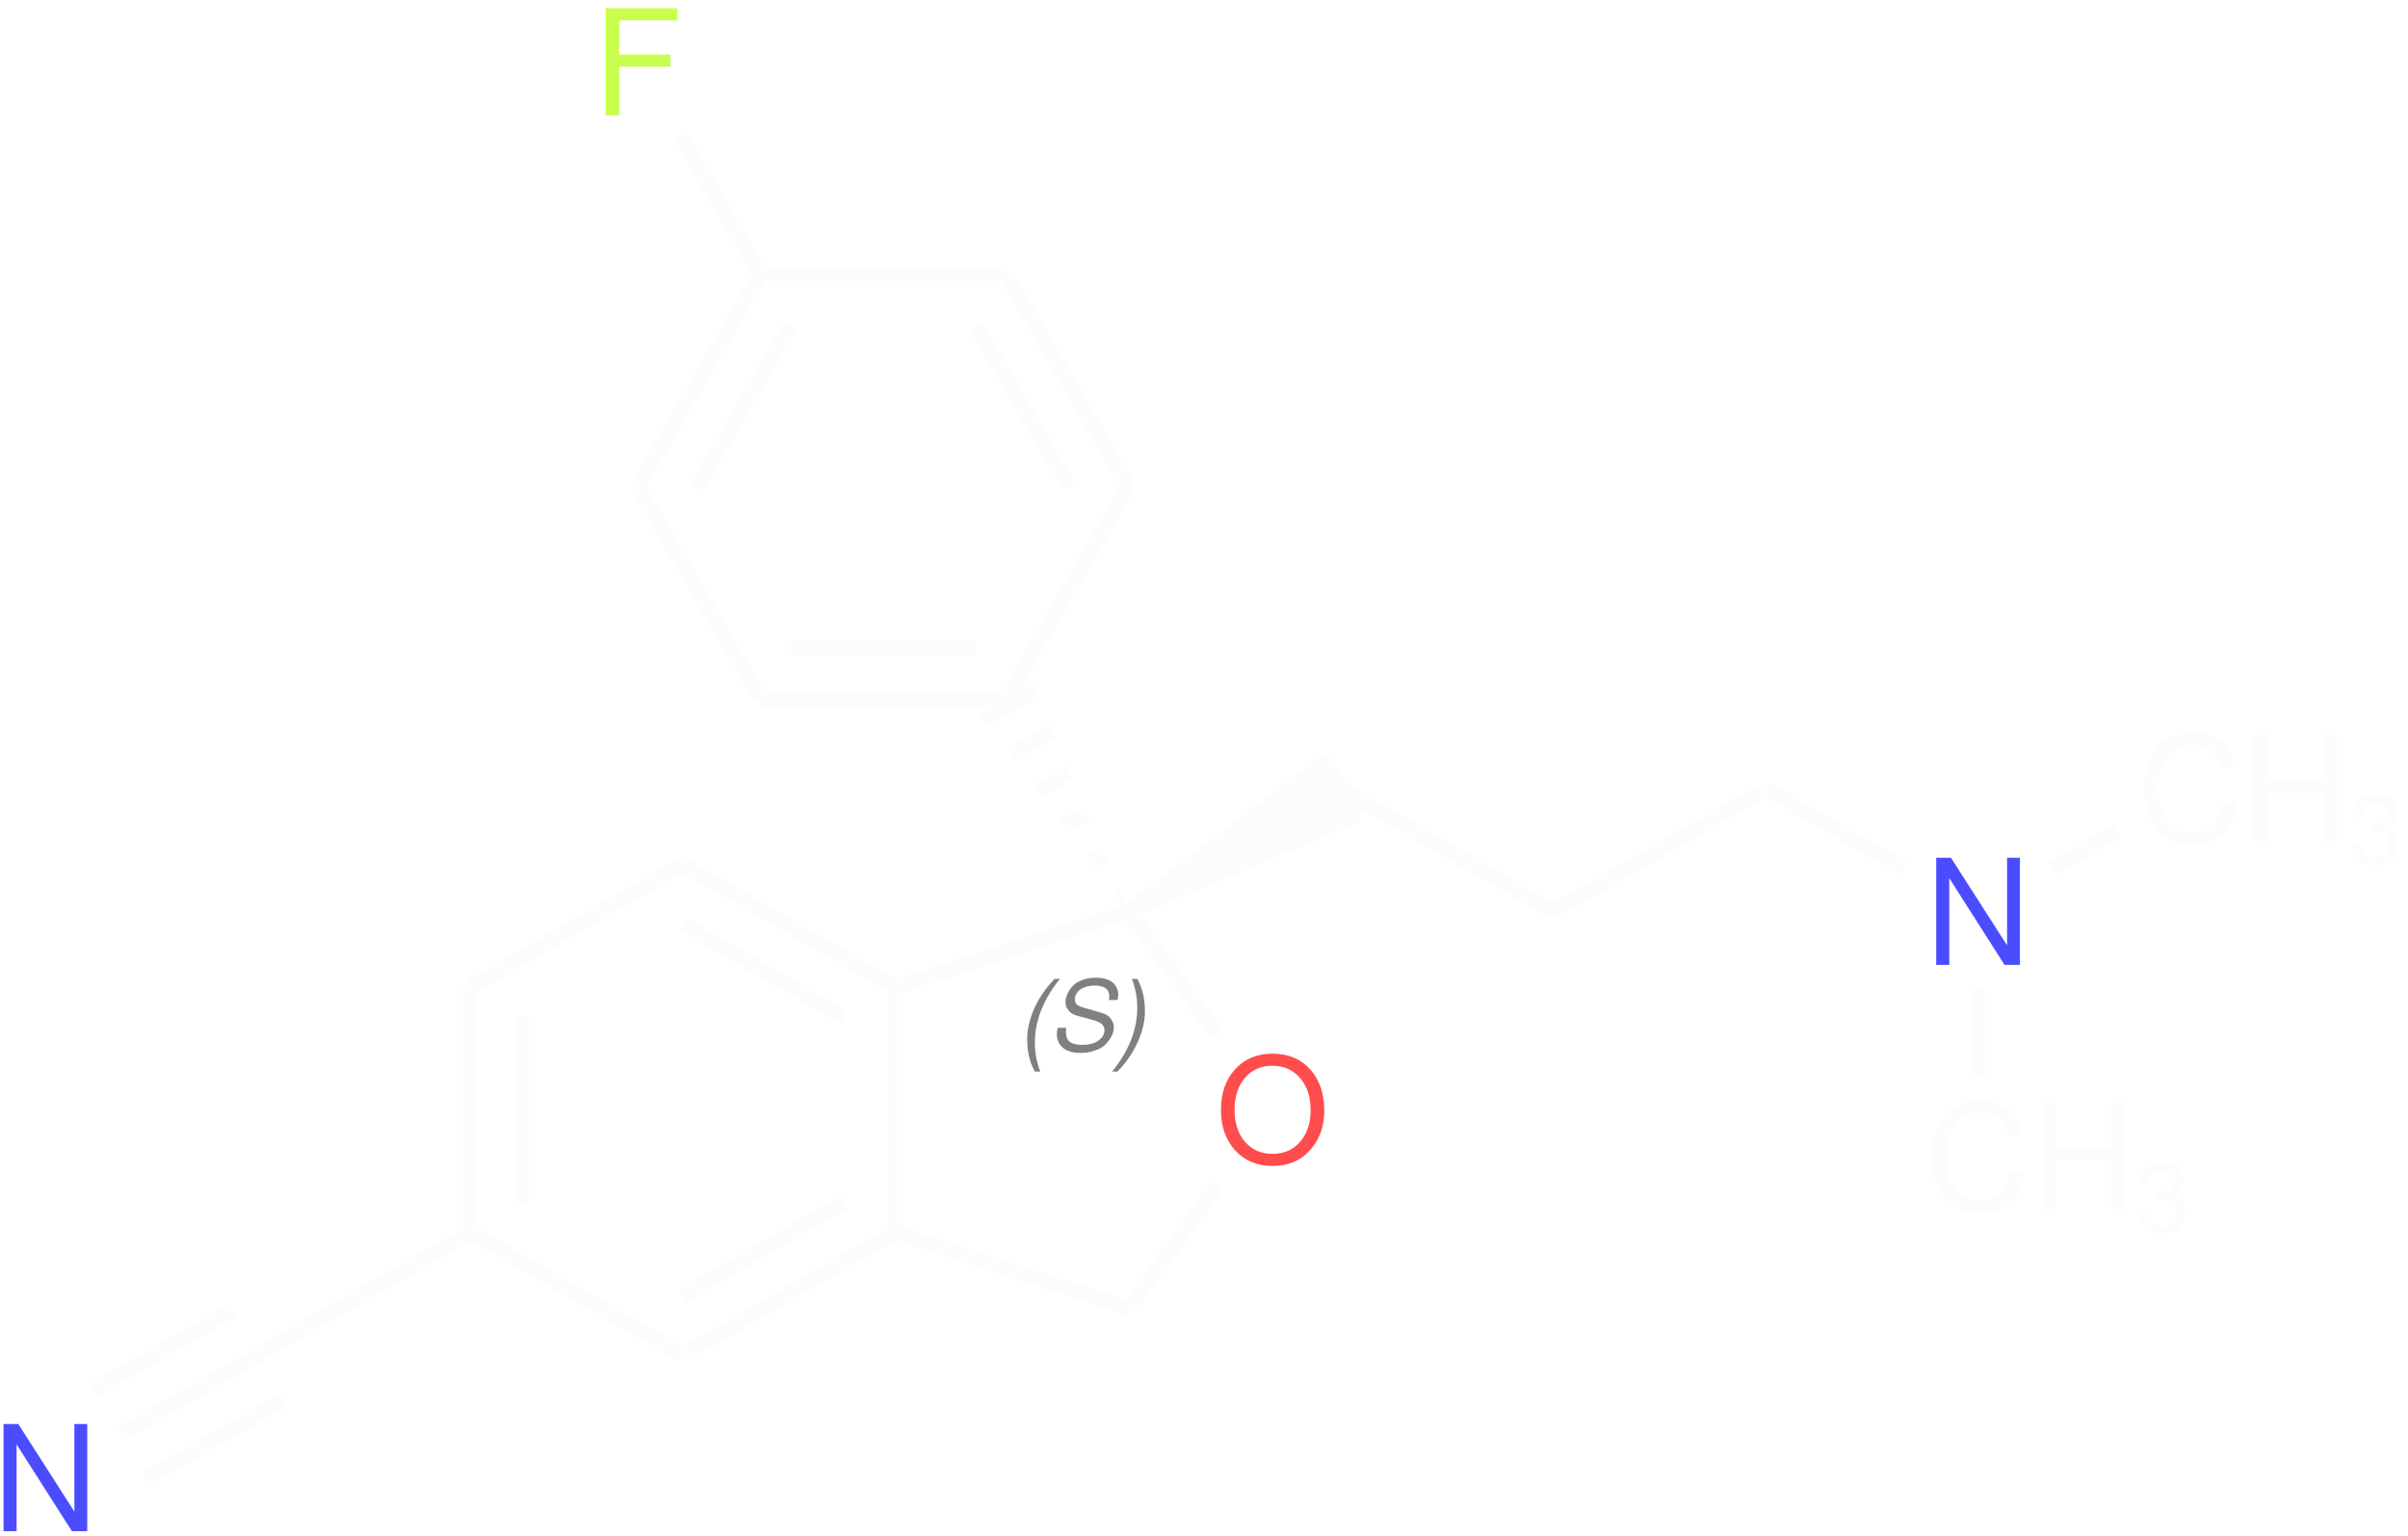
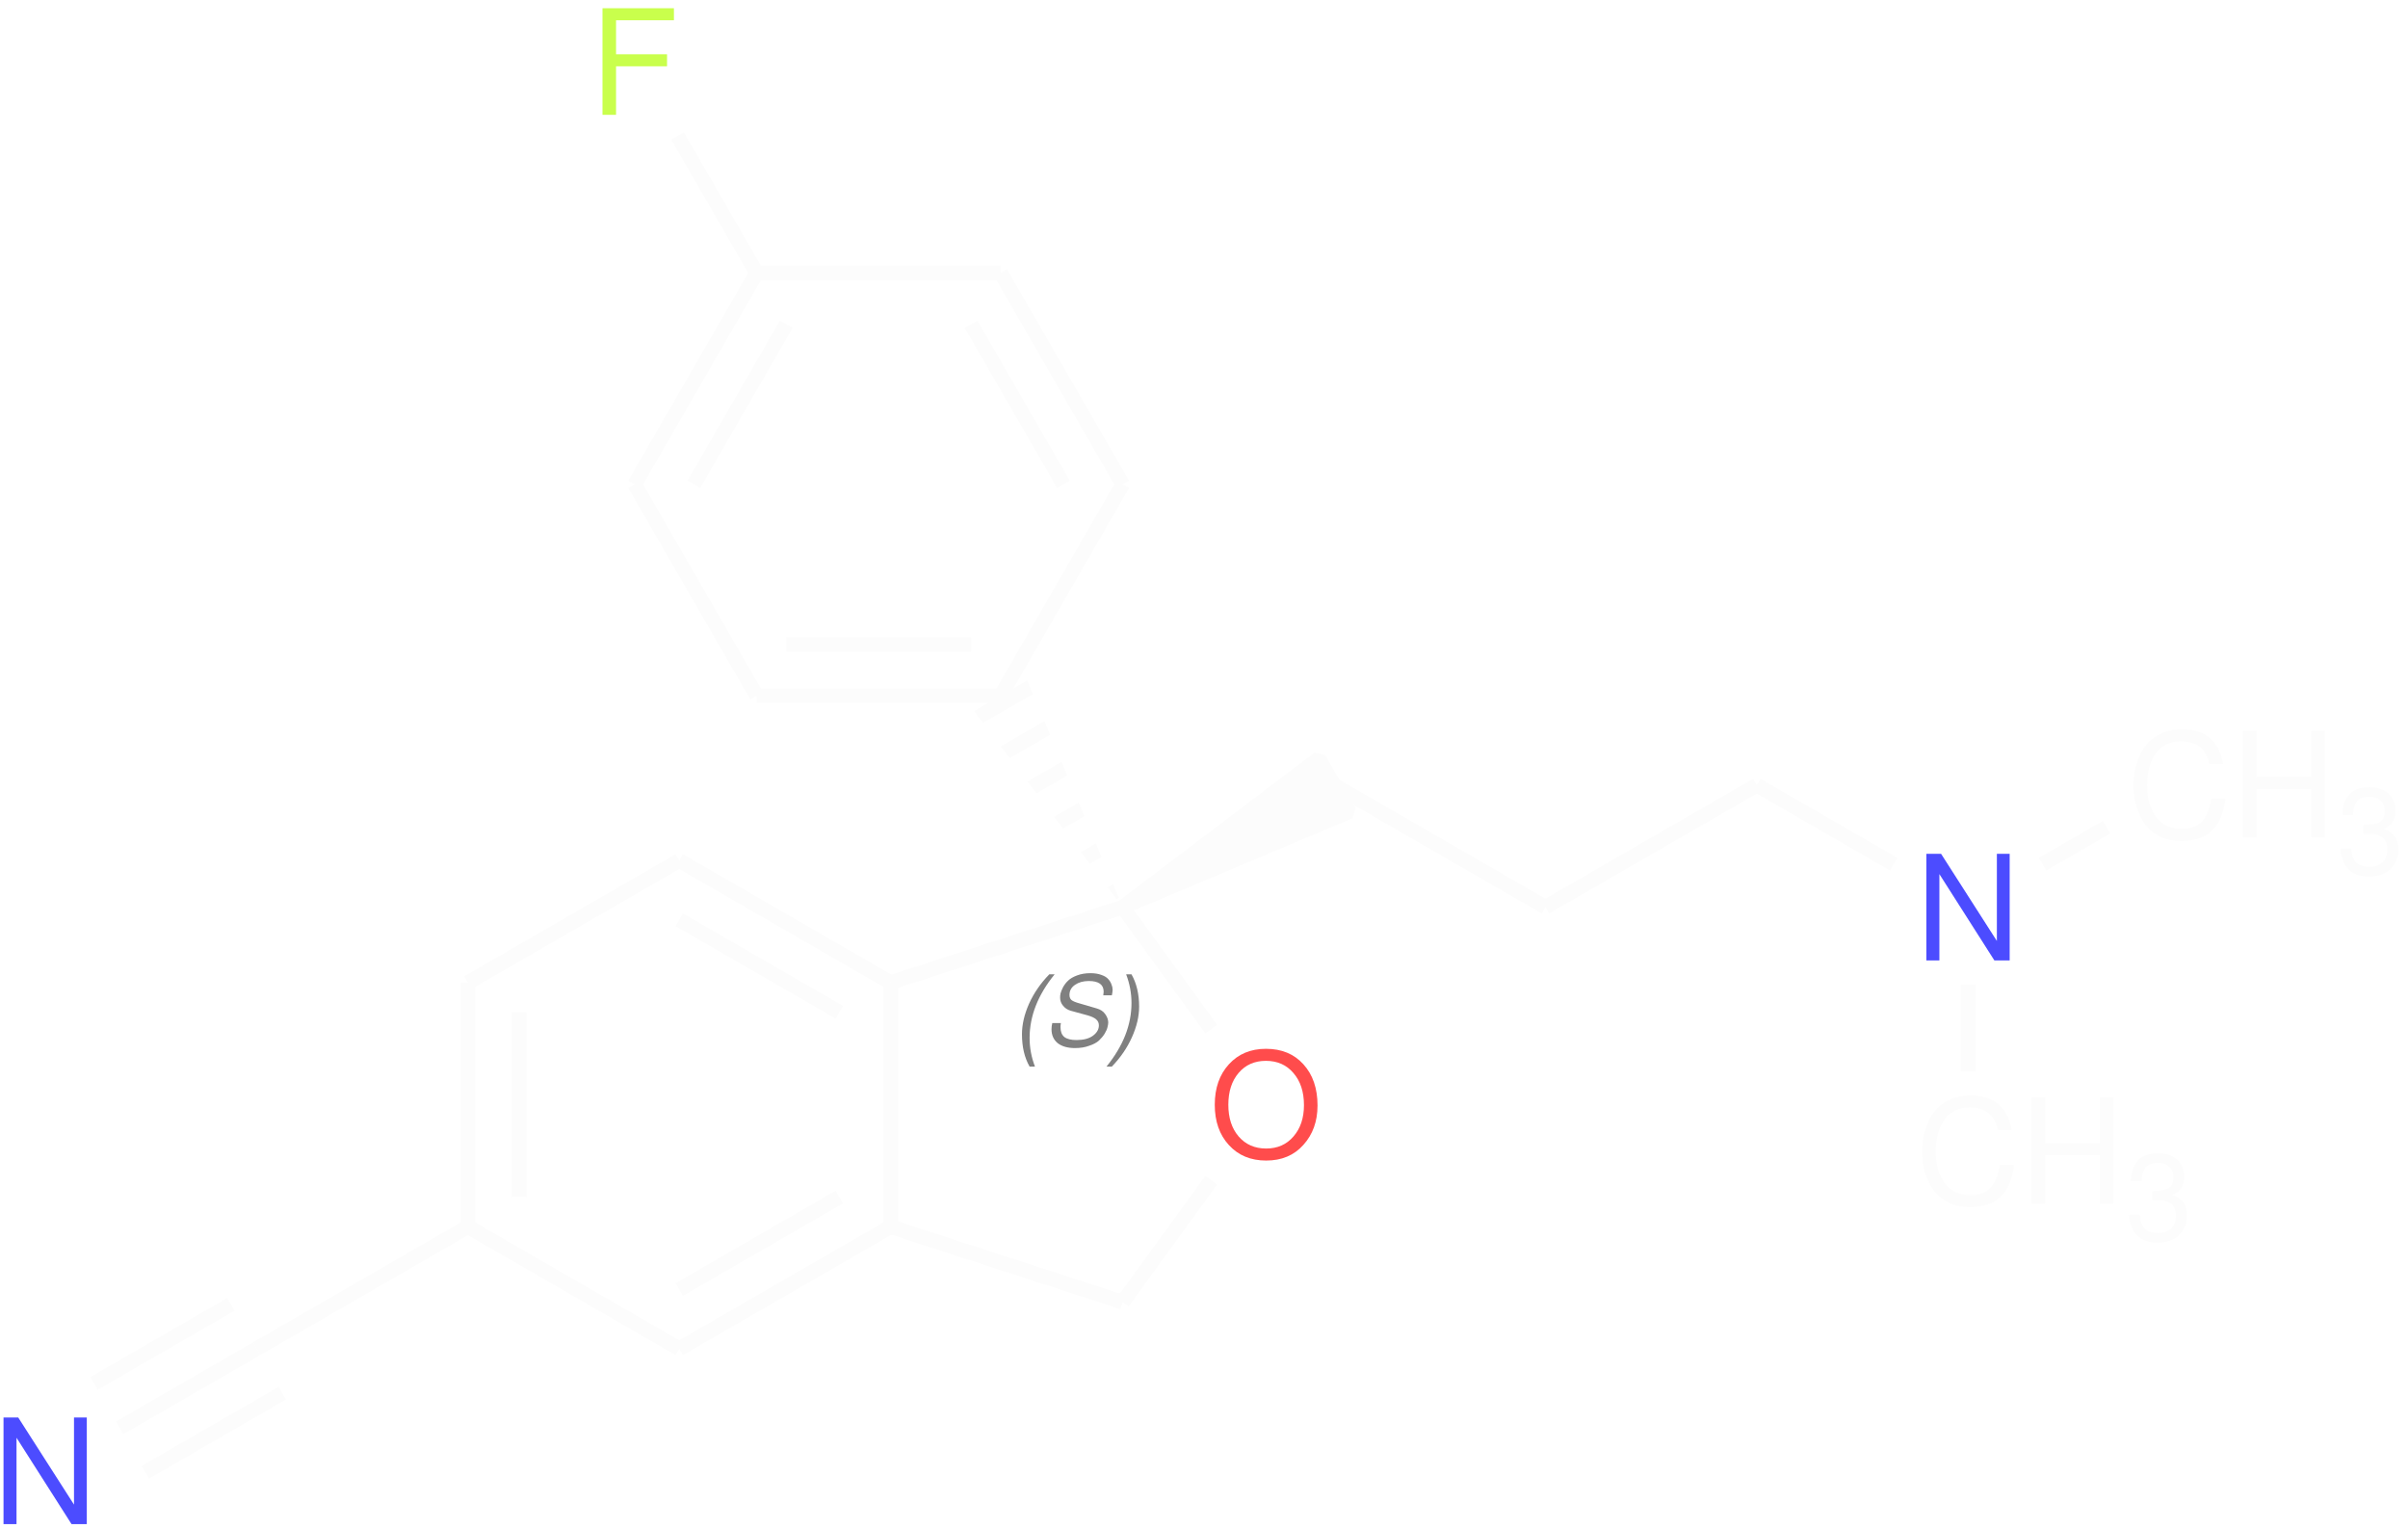
- <svg xmlns="http://www.w3.org/2000/svg" xmlns:xlink="http://www.w3.org/1999/xlink" width="196pt" height="125pt" viewBox="0 0 196 125" version="1.1">
+ <svg xmlns="http://www.w3.org/2000/svg" xmlns:xlink="http://www.w3.org/1999/xlink" width="197pt" height="125pt" viewBox="0 0 197 125" version="1.1">
  <defs>
    <g>
      <symbol overflow="visible" id="glyph0-0">
        <path style="stroke:none;" d="M 7.406 -6.219 C 7.406 -5.852 7.328 -5.52 7.172 -5.219 C 7.023 -4.926 6.848 -4.68 6.641 -4.484 C 6.43 -4.297 6.223 -4.109 6.016 -3.922 C 5.805 -3.742 5.629 -3.539 5.484 -3.312 C 5.336 -3.082 5.266 -2.844 5.266 -2.594 L 5.266 -2.031 L 4.188 -2.031 L 4.188 -2.688 C 4.188 -2.977 4.258 -3.254 4.406 -3.516 C 4.551 -3.785 4.727 -4.016 4.938 -4.203 C 5.156 -4.398 5.363 -4.594 5.562 -4.781 C 5.77 -4.969 5.945 -5.18 6.094 -5.422 C 6.25 -5.672 6.328 -5.938 6.328 -6.219 C 6.328 -6.625 6.188 -6.953 5.906 -7.203 C 5.625 -7.453 5.254 -7.578 4.797 -7.578 C 4.211 -7.578 3.805 -7.41 3.578 -7.078 C 3.359 -6.754 3.25 -6.301 3.25 -5.719 L 2.234 -5.719 C 2.234 -6.633 2.453 -7.328 2.891 -7.797 C 3.336 -8.273 3.992 -8.516 4.859 -8.516 C 5.629 -8.516 6.242 -8.305 6.703 -7.891 C 7.172 -7.473 7.406 -6.914 7.406 -6.219 Z M 5.266 -0.891 L 5.266 0.344 L 4.188 0.344 L 4.188 -0.891 Z M 0.422 1.656 L 0.422 -9.562 L 9.141 -9.562 L 9.141 1.656 Z M 1.406 0.828 L 8.156 0.828 L 8.156 -8.719 L 1.406 -8.719 Z M 1.406 0.828 " />
      </symbol>
      <symbol overflow="visible" id="glyph0-1">
        <path style="stroke:none;" d="M 7.766 -8.719 L 7.766 0 L 6.516 0 L 2.016 -7.062 L 2.016 0 L 0.953 0 L 0.953 -8.719 L 2.156 -8.719 L 6.719 -1.594 L 6.719 -8.719 Z M 7.766 -8.719 " />
      </symbol>
      <symbol overflow="visible" id="glyph0-2">
        <path style="stroke:none;" d="M 8.891 -4.219 C 8.891 -2.926 8.504 -1.852 7.734 -1 C 6.973 -0.145 5.957 0.281 4.688 0.281 C 3.426 0.281 2.41 -0.141 1.641 -0.984 C 0.867 -1.828 0.484 -2.926 0.484 -4.281 C 0.484 -5.645 0.867 -6.75 1.641 -7.594 C 2.41 -8.438 3.422 -8.859 4.672 -8.859 C 5.953 -8.859 6.973 -8.438 7.734 -7.594 C 8.504 -6.75 8.891 -5.625 8.891 -4.219 Z M 4.672 -7.875 C 3.742 -7.875 3 -7.547 2.438 -6.891 C 1.875 -6.234 1.594 -5.363 1.594 -4.281 C 1.594 -3.207 1.875 -2.344 2.438 -1.688 C 3.008 -1.031 3.758 -0.703 4.688 -0.703 C 5.613 -0.703 6.359 -1.031 6.922 -1.688 C 7.492 -2.344 7.781 -3.195 7.781 -4.25 C 7.781 -5.344 7.492 -6.219 6.922 -6.875 C 6.359 -7.539 5.609 -7.875 4.672 -7.875 Z M 4.672 -7.875 " />
      </symbol>
      <symbol overflow="visible" id="glyph0-3">
        <path style="stroke:none;" d="M 2.062 -3.969 L 2.062 0 L 0.953 0 L 0.953 -8.719 L 6.797 -8.719 L 6.797 -7.734 L 2.062 -7.734 L 2.062 -4.953 L 6.234 -4.953 L 6.234 -3.969 Z M 2.062 -3.969 " />
      </symbol>
      <symbol overflow="visible" id="glyph0-4">
        <path style="stroke:none;" d="M 0.484 -4.25 C 0.484 -4.656 0.516 -5.051 0.578 -5.438 C 0.648 -5.832 0.781 -6.238 0.969 -6.656 C 1.156 -7.082 1.391 -7.453 1.672 -7.766 C 1.961 -8.078 2.348 -8.336 2.828 -8.547 C 3.305 -8.754 3.848 -8.859 4.453 -8.859 C 6.348 -8.859 7.469 -7.91 7.812 -6.016 L 6.688 -6.016 C 6.551 -6.629 6.297 -7.094 5.922 -7.406 C 5.547 -7.719 5.016 -7.875 4.328 -7.875 C 3.484 -7.875 2.816 -7.551 2.328 -6.906 C 1.836 -6.258 1.594 -5.379 1.594 -4.266 C 1.594 -3.172 1.848 -2.301 2.359 -1.656 C 2.867 -1.02 3.555 -0.703 4.422 -0.703 C 5.141 -0.703 5.688 -0.898 6.062 -1.297 C 6.445 -1.703 6.707 -2.328 6.844 -3.172 L 8 -3.172 C 7.738 -0.867 6.539 0.281 4.406 0.281 C 3.812 0.281 3.273 0.18 2.797 -0.016 C 2.328 -0.223 1.953 -0.484 1.672 -0.797 C 1.391 -1.109 1.156 -1.473 0.969 -1.891 C 0.781 -2.305 0.648 -2.707 0.578 -3.094 C 0.516 -3.477 0.484 -3.863 0.484 -4.25 Z M 0.484 -4.25 " />
      </symbol>
      <symbol overflow="visible" id="glyph0-5">
        <path style="stroke:none;" d="M 6.547 -3.969 L 2.062 -3.969 L 2.062 0 L 0.953 0 L 0.953 -8.719 L 2.062 -8.719 L 2.062 -4.953 L 6.547 -4.953 L 6.547 -8.719 L 7.656 -8.719 L 7.656 0 L 6.547 0 Z M 6.547 -3.969 " />
      </symbol>
      <symbol overflow="visible" id="glyph1-0">
        <path style="stroke:none;" d="M 4.234 -5.625 C 4.516 -5.625 4.754 -5.582 4.953 -5.5 C 5.16 -5.414 5.312 -5.305 5.406 -5.172 C 5.508 -5.047 5.582 -4.914 5.625 -4.781 C 5.664 -4.656 5.688 -4.531 5.688 -4.406 C 5.688 -4.125 5.629 -3.875 5.516 -3.656 C 5.398 -3.438 5.254 -3.25 5.078 -3.094 C 4.898 -2.945 4.719 -2.805 4.531 -2.672 C 4.352 -2.547 4.18 -2.395 4.016 -2.219 C 3.859 -2.039 3.75 -1.852 3.688 -1.656 L 3.609 -1.281 L 2.891 -1.281 L 2.984 -1.719 C 3.035 -1.938 3.133 -2.141 3.281 -2.328 C 3.438 -2.516 3.602 -2.676 3.781 -2.812 C 3.969 -2.945 4.145 -3.082 4.312 -3.219 C 4.488 -3.363 4.633 -3.523 4.75 -3.703 C 4.863 -3.891 4.922 -4.094 4.922 -4.312 C 4.922 -4.508 4.836 -4.672 4.672 -4.797 C 4.516 -4.93 4.312 -5 4.062 -5 C 3.707 -5 3.43 -4.898 3.234 -4.703 C 3.035 -4.504 2.891 -4.188 2.797 -3.75 L 2.109 -3.75 C 2.367 -5 3.078 -5.625 4.234 -5.625 Z M 3.453 -0.5 L 3.281 0.328 L 2.562 0.328 L 2.734 -0.5 Z M -0.125 1.109 L 1.484 -6.406 L 7.328 -6.406 L 5.734 1.109 Z M 0.672 0.547 L 5.188 0.547 L 6.547 -5.844 L 2.031 -5.844 Z M 0.672 0.547 " />
      </symbol>
      <symbol overflow="visible" id="glyph1-1">
        <path style="stroke:none;" d="M 3.141 -5.844 L 3.578 -5.844 C 2.211 -4.164 1.531 -2.43 1.531 -0.641 C 1.531 0.16 1.676 0.941 1.969 1.703 L 1.531 1.703 C 1.113 0.973 0.906 0.094 0.906 -0.938 C 0.906 -1.738 1.098 -2.57 1.484 -3.438 C 1.879 -4.312 2.43 -5.113 3.141 -5.844 Z M 3.141 -5.844 " />
      </symbol>
      <symbol overflow="visible" id="glyph1-2">
        <path style="stroke:none;" d="M 3.844 -5.938 C 4.188 -5.938 4.484 -5.891 4.734 -5.797 C 4.984 -5.711 5.172 -5.598 5.297 -5.453 C 5.422 -5.316 5.508 -5.172 5.562 -5.016 C 5.625 -4.867 5.656 -4.723 5.656 -4.578 C 5.656 -4.473 5.633 -4.32 5.594 -4.125 L 4.891 -4.125 C 4.91 -4.27 4.922 -4.367 4.922 -4.422 C 4.922 -5.004 4.516 -5.297 3.703 -5.297 C 3.254 -5.297 2.879 -5.191 2.578 -4.984 C 2.273 -4.773 2.125 -4.5 2.125 -4.156 C 2.125 -3.977 2.18 -3.836 2.297 -3.734 C 2.422 -3.641 2.633 -3.551 2.938 -3.469 L 4.328 -3.062 C 4.648 -2.977 4.891 -2.82 5.047 -2.594 C 5.211 -2.363 5.297 -2.133 5.297 -1.906 C 5.297 -1.789 5.273 -1.66 5.234 -1.516 C 5.203 -1.367 5.125 -1.191 5 -0.984 C 4.875 -0.785 4.719 -0.598 4.531 -0.422 C 4.344 -0.254 4.078 -0.113 3.734 0 C 3.398 0.125 3.016 0.188 2.578 0.188 C 1.973 0.188 1.5 0.051 1.156 -0.219 C 0.82 -0.5 0.656 -0.879 0.656 -1.359 C 0.656 -1.516 0.676 -1.68 0.719 -1.859 L 1.422 -1.859 C 1.398 -1.723 1.391 -1.613 1.391 -1.531 C 1.391 -1.164 1.492 -0.895 1.703 -0.719 C 1.922 -0.551 2.254 -0.469 2.703 -0.469 C 3.266 -0.469 3.707 -0.582 4.031 -0.812 C 4.363 -1.051 4.531 -1.336 4.531 -1.672 C 4.531 -1.867 4.457 -2.031 4.312 -2.156 C 4.176 -2.281 3.945 -2.391 3.625 -2.484 L 2.25 -2.859 C 1.988 -2.93 1.773 -3.066 1.609 -3.266 C 1.441 -3.461 1.359 -3.688 1.359 -3.938 C 1.359 -4.031 1.367 -4.141 1.391 -4.266 C 1.422 -4.398 1.488 -4.57 1.594 -4.781 C 1.707 -4.988 1.848 -5.172 2.016 -5.328 C 2.18 -5.492 2.422 -5.633 2.734 -5.75 C 3.055 -5.875 3.426 -5.938 3.844 -5.938 Z M 3.844 -5.938 " />
      </symbol>
      <symbol overflow="visible" id="glyph1-3">
        <path style="stroke:none;" d="M 0.375 1.703 L -0.062 1.703 C 1.301 0.023 1.984 -1.707 1.984 -3.5 C 1.984 -4.301 1.836 -5.082 1.547 -5.844 L 1.984 -5.844 C 2.398 -5.113 2.609 -4.234 2.609 -3.203 C 2.609 -2.398 2.41 -1.562 2.016 -0.688 C 1.629 0.176 1.082 0.973 0.375 1.703 Z M 0.375 1.703 " />
      </symbol>
      <symbol overflow="visible" id="glyph2-0">
-         <path style="stroke:none;" d="M 4.938 -4.141 C 4.938 -3.898 4.883 -3.68 4.781 -3.484 C 4.688 -3.285 4.566 -3.117 4.422 -2.984 C 4.285 -2.859 4.145 -2.734 4 -2.609 C 3.863 -2.492 3.742 -2.359 3.641 -2.203 C 3.547 -2.055 3.5 -1.898 3.5 -1.734 L 3.5 -1.359 L 2.781 -1.359 L 2.781 -1.797 C 2.781 -1.992 2.828 -2.176 2.922 -2.344 C 3.023 -2.52 3.145 -2.672 3.281 -2.797 C 3.426 -2.93 3.566 -3.062 3.703 -3.188 C 3.848 -3.312 3.969 -3.453 4.062 -3.609 C 4.164 -3.773 4.219 -3.953 4.219 -4.141 C 4.219 -4.41 4.125 -4.629 3.938 -4.797 C 3.75 -4.961 3.504 -5.047 3.203 -5.047 C 2.805 -5.047 2.535 -4.938 2.391 -4.719 C 2.242 -4.508 2.172 -4.207 2.172 -3.812 L 1.484 -3.812 C 1.484 -4.414 1.629 -4.875 1.922 -5.188 C 2.223 -5.508 2.66 -5.672 3.234 -5.672 C 3.754 -5.672 4.164 -5.531 4.469 -5.25 C 4.781 -4.977 4.938 -4.609 4.938 -4.141 Z M 3.5 -0.594 L 3.5 0.234 L 2.781 0.234 L 2.781 -0.594 Z M 0.281 1.109 L 0.281 -6.375 L 6.094 -6.375 L 6.094 1.109 Z M 0.938 0.547 L 5.438 0.547 L 5.438 -5.812 L 0.938 -5.812 Z M 0.938 0.547 " />
+         <path style="stroke:none;" d="M 6.172 -5.188 C 6.172 -4.875 6.109 -4.594 5.984 -4.344 C 5.859 -4.102 5.707 -3.898 5.531 -3.734 C 5.363 -3.578 5.191 -3.422 5.016 -3.266 C 4.836 -3.117 4.688 -2.953 4.562 -2.766 C 4.445 -2.578 4.391 -2.375 4.391 -2.156 L 4.391 -1.688 L 3.484 -1.688 L 3.484 -2.25 C 3.484 -2.488 3.547 -2.719 3.672 -2.938 C 3.797 -3.156 3.945 -3.344 4.125 -3.5 C 4.301 -3.664 4.473 -3.828 4.641 -3.984 C 4.816 -4.148 4.969 -4.332 5.094 -4.531 C 5.219 -4.727 5.281 -4.945 5.281 -5.188 C 5.281 -5.52 5.16 -5.789 4.922 -6 C 4.691 -6.207 4.383 -6.312 4 -6.312 C 3.508 -6.312 3.172 -6.176 2.984 -5.906 C 2.805 -5.633 2.719 -5.254 2.719 -4.766 L 1.859 -4.766 C 1.859 -5.523 2.039 -6.102 2.406 -6.5 C 2.781 -6.895 3.328 -7.094 4.047 -7.094 C 4.691 -7.094 5.207 -6.922 5.594 -6.578 C 5.977 -6.234 6.172 -5.77 6.172 -5.188 Z M 4.391 -0.75 L 4.391 0.297 L 3.484 0.297 L 3.484 -0.75 Z M 0.344 1.391 L 0.344 -7.969 L 7.625 -7.969 L 7.625 1.391 Z M 1.172 0.688 L 6.797 0.688 L 6.797 -7.281 L 1.172 -7.281 Z M 1.172 0.688 " />
      </symbol>
      <symbol overflow="visible" id="glyph2-1">
-         <path style="stroke:none;" d="M 2.156 -5.031 C 1.75 -5.031 1.469 -4.922 1.312 -4.703 C 1.164 -4.484 1.086 -4.191 1.078 -3.828 L 0.375 -3.828 C 0.406 -5.047 0.992 -5.656 2.141 -5.656 C 2.68 -5.656 3.102 -5.516 3.406 -5.234 C 3.707 -4.961 3.859 -4.582 3.859 -4.094 C 3.859 -3.52 3.598 -3.129 3.078 -2.922 C 3.41 -2.805 3.648 -2.645 3.797 -2.438 C 3.953 -2.227 4.031 -1.941 4.031 -1.578 C 4.031 -1.035 3.852 -0.602 3.5 -0.281 C 3.156 0.031 2.695 0.188 2.125 0.188 C 0.957 0.188 0.332 -0.422 0.25 -1.641 L 0.953 -1.641 C 0.984 -1.234 1.094 -0.93 1.281 -0.734 C 1.469 -0.535 1.754 -0.438 2.141 -0.438 C 2.504 -0.438 2.789 -0.535 3 -0.734 C 3.207 -0.93 3.312 -1.207 3.312 -1.562 C 3.312 -2.25 2.922 -2.594 2.141 -2.594 L 1.766 -2.594 L 1.766 -3.188 C 2.266 -3.195 2.617 -3.258 2.828 -3.375 C 3.035 -3.488 3.141 -3.723 3.141 -4.078 C 3.141 -4.367 3.051 -4.598 2.875 -4.766 C 2.695 -4.941 2.457 -5.031 2.156 -5.031 Z M 2.156 -5.031 " />
+         <path style="stroke:none;" d="M 2.688 -6.297 C 2.188 -6.297 1.836 -6.156 1.641 -5.875 C 1.453 -5.602 1.352 -5.238 1.344 -4.781 L 0.469 -4.781 C 0.5 -6.301 1.238 -7.062 2.688 -7.062 C 3.352 -7.062 3.875 -6.891 4.25 -6.547 C 4.633 -6.203 4.828 -5.727 4.828 -5.125 C 4.828 -4.406 4.5 -3.914 3.844 -3.656 C 4.27 -3.508 4.578 -3.305 4.766 -3.047 C 4.953 -2.785 5.047 -2.426 5.047 -1.969 C 5.047 -1.301 4.828 -0.766 4.391 -0.359 C 3.953 0.035 3.375 0.234 2.656 0.234 C 1.207 0.234 0.426 -0.523 0.312 -2.047 L 1.203 -2.047 C 1.234 -1.535 1.367 -1.156 1.609 -0.906 C 1.848 -0.664 2.207 -0.547 2.688 -0.547 C 3.145 -0.547 3.5 -0.672 3.75 -0.922 C 4.008 -1.172 4.141 -1.52 4.141 -1.969 C 4.141 -2.82 3.656 -3.25 2.688 -3.25 L 2.312 -3.234 L 2.203 -3.234 L 2.203 -3.984 C 2.836 -3.992 3.285 -4.07 3.547 -4.219 C 3.805 -4.375 3.938 -4.664 3.938 -5.094 C 3.938 -5.469 3.82 -5.758 3.594 -5.969 C 3.375 -6.188 3.07 -6.297 2.688 -6.297 Z M 2.688 -6.297 " />
      </symbol>
    </g>
    <clipPath id="clip1">
      <path d="M 79 55 L 92 55 L 92 75 L 79 75 Z M 79 55 " />
    </clipPath>
    <clipPath id="clip2">
      <path d="M 79.695 58.16 L 84.039 55.652 L 91.848 74.195 L 79.695 58.16 " />
    </clipPath>
  </defs>
  <g id="surface11">
    <g style="fill:rgb(29.999%,29.999%,100%);fill-opacity:1;">
      <use xlink:href="#glyph0-1" x="-0.665" y="124.654" />
    </g>
    <path style="fill:none;stroke-width:1.196;stroke-linecap:butt;stroke-linejoin:miter;stroke:rgb(98.999%,98.999%,98.999%);stroke-opacity:1;stroke-miterlimit:10;" d="M 6.09 7.873 L 17.289 14.341 " transform="matrix(1,0,0,-1,3.699,124.654)" />
    <path style="fill:none;stroke-width:1.196;stroke-linecap:butt;stroke-linejoin:miter;stroke:rgb(98.999%,98.999%,98.999%);stroke-opacity:1;stroke-miterlimit:10;" d="M 3.992 11.509 L 15.192 17.974 " transform="matrix(1,0,0,-1,3.699,124.654)" />
    <path style="fill:none;stroke-width:1.196;stroke-linecap:butt;stroke-linejoin:miter;stroke:rgb(98.999%,98.999%,98.999%);stroke-opacity:1;stroke-miterlimit:10;" d="M 8.188 4.236 L 19.391 10.705 " transform="matrix(1,0,0,-1,3.699,124.654)" />
    <path style="fill:none;stroke-width:1.196;stroke-linecap:butt;stroke-linejoin:miter;stroke:rgb(98.999%,98.999%,98.999%);stroke-opacity:1;stroke-miterlimit:10;" d="M 17.289 14.341 L 34.582 24.322 " transform="matrix(1,0,0,-1,3.699,124.654)" />
    <path style="fill:none;stroke-width:1.196;stroke-linecap:butt;stroke-linejoin:miter;stroke:rgb(98.999%,98.999%,98.999%);stroke-opacity:1;stroke-miterlimit:10;" d="M 34.582 24.322 L 51.871 14.341 " transform="matrix(1,0,0,-1,3.699,124.654)" />
    <path style="fill:none;stroke-width:1.196;stroke-linecap:butt;stroke-linejoin:miter;stroke:rgb(98.999%,98.999%,98.999%);stroke-opacity:1;stroke-miterlimit:10;" d="M 51.871 14.341 L 69.16 24.322 " transform="matrix(1,0,0,-1,3.699,124.654)" />
    <path style="fill:none;stroke-width:1.196;stroke-linecap:butt;stroke-linejoin:miter;stroke:rgb(98.999%,98.999%,98.999%);stroke-opacity:1;stroke-miterlimit:10;" d="M 51.871 19.185 L 64.965 26.748 " transform="matrix(1,0,0,-1,3.699,124.654)" />
    <path style="fill:none;stroke-width:1.196;stroke-linecap:butt;stroke-linejoin:miter;stroke:rgb(98.999%,98.999%,98.999%);stroke-opacity:1;stroke-miterlimit:10;" d="M 69.16 24.322 L 88.149 18.154 " transform="matrix(1,0,0,-1,3.699,124.654)" />
    <g style="fill:rgb(100%,29.999%,29.999%);fill-opacity:1;">
      <use xlink:href="#glyph0-2" x="98.897" y="94.64" />
    </g>
    <path style="fill:none;stroke-width:1.196;stroke-linecap:butt;stroke-linejoin:miter;stroke:rgb(98.999%,98.999%,98.999%);stroke-opacity:1;stroke-miterlimit:10;" d="M 88.149 18.154 L 95.395 28.127 " transform="matrix(1,0,0,-1,3.699,124.654)" />
    <path style="fill:none;stroke-width:1.196;stroke-linecap:butt;stroke-linejoin:miter;stroke:rgb(98.999%,98.999%,98.999%);stroke-opacity:1;stroke-miterlimit:10;" d="M 95.395 40.486 L 88.149 50.459 " transform="matrix(1,0,0,-1,3.699,124.654)" />
    <g style="fill:rgb(50%,50%,50%);fill-opacity:1;">
      <use xlink:href="#glyph1-1" x="82.702" y="85.533" />
      <use xlink:href="#glyph1-2" x="85.369" y="85.533" />
      <use xlink:href="#glyph1-3" x="90.584" y="85.533" />
    </g>
    <g clip-path="url(#clip1)" clip-rule="nonzero">
      <g clip-path="url(#clip2)" clip-rule="nonzero">
        <path style="fill:none;stroke-width:5.012;stroke-linecap:butt;stroke-linejoin:miter;stroke:rgb(98.999%,98.999%,98.999%);stroke-opacity:1;stroke-dasharray:1.196,2.391;stroke-miterlimit:10;" d="M 78.168 67.748 L 88.149 50.459 " transform="matrix(1,0,0,-1,3.699,124.654)" />
      </g>
    </g>
    <path style="fill:none;stroke-width:1.196;stroke-linecap:butt;stroke-linejoin:miter;stroke:rgb(98.999%,98.999%,98.999%);stroke-opacity:1;stroke-miterlimit:10;" d="M 78.168 67.748 L 88.149 85.041 " transform="matrix(1,0,0,-1,3.699,124.654)" />
    <path style="fill:none;stroke-width:1.196;stroke-linecap:butt;stroke-linejoin:miter;stroke:rgb(98.999%,98.999%,98.999%);stroke-opacity:1;stroke-miterlimit:10;" d="M 88.149 85.041 L 78.168 102.33 " transform="matrix(1,0,0,-1,3.699,124.654)" />
    <path style="fill:none;stroke-width:1.196;stroke-linecap:butt;stroke-linejoin:miter;stroke:rgb(98.999%,98.999%,98.999%);stroke-opacity:1;stroke-miterlimit:10;" d="M 83.305 85.041 L 75.742 98.134 " transform="matrix(1,0,0,-1,3.699,124.654)" />
    <path style="fill:none;stroke-width:1.196;stroke-linecap:butt;stroke-linejoin:miter;stroke:rgb(98.999%,98.999%,98.999%);stroke-opacity:1;stroke-miterlimit:10;" d="M 78.168 102.33 L 58.203 102.33 " transform="matrix(1,0,0,-1,3.699,124.654)" />
    <g style="fill:rgb(78.999%,100%,29.999%);fill-opacity:1;">
      <use xlink:href="#glyph0-3" x="48.337" y="9.392" />
    </g>
    <path style="fill:none;stroke-width:1.196;stroke-linecap:butt;stroke-linejoin:miter;stroke:rgb(98.999%,98.999%,98.999%);stroke-opacity:1;stroke-miterlimit:10;" d="M 58.203 102.33 L 51.731 113.537 " transform="matrix(1,0,0,-1,3.699,124.654)" />
    <path style="fill:none;stroke-width:1.196;stroke-linecap:butt;stroke-linejoin:miter;stroke:rgb(98.999%,98.999%,98.999%);stroke-opacity:1;stroke-miterlimit:10;" d="M 58.203 102.33 L 48.219 85.041 " transform="matrix(1,0,0,-1,3.699,124.654)" />
    <path style="fill:none;stroke-width:1.196;stroke-linecap:butt;stroke-linejoin:miter;stroke:rgb(98.999%,98.999%,98.999%);stroke-opacity:1;stroke-miterlimit:10;" d="M 60.625 98.134 L 53.067 85.041 " transform="matrix(1,0,0,-1,3.699,124.654)" />
    <path style="fill:none;stroke-width:1.196;stroke-linecap:butt;stroke-linejoin:miter;stroke:rgb(98.999%,98.999%,98.999%);stroke-opacity:1;stroke-miterlimit:10;" d="M 48.219 85.041 L 58.203 67.748 " transform="matrix(1,0,0,-1,3.699,124.654)" />
    <path style="fill:none;stroke-width:1.196;stroke-linecap:butt;stroke-linejoin:miter;stroke:rgb(98.999%,98.999%,98.999%);stroke-opacity:1;stroke-miterlimit:10;" d="M 58.203 67.748 L 78.168 67.748 " transform="matrix(1,0,0,-1,3.699,124.654)" />
    <path style="fill:none;stroke-width:1.196;stroke-linecap:butt;stroke-linejoin:miter;stroke:rgb(98.999%,98.999%,98.999%);stroke-opacity:1;stroke-miterlimit:10;" d="M 60.625 71.947 L 75.746 71.947 " transform="matrix(1,0,0,-1,3.699,124.654)" />
    <path style="fill-rule:nonzero;fill:rgb(98.999%,98.999%,98.999%);fill-opacity:1;stroke-width:1.196;stroke-linecap:butt;stroke-linejoin:bevel;stroke:rgb(98.999%,98.999%,98.999%);stroke-opacity:1;stroke-miterlimit:10;" d="M 104.188 62.611 L 106.696 58.271 L 88.149 50.459 Z M 104.188 62.611 " transform="matrix(1,0,0,-1,3.699,124.654)" />
    <path style="fill:none;stroke-width:1.196;stroke-linecap:butt;stroke-linejoin:miter;stroke:rgb(98.999%,98.999%,98.999%);stroke-opacity:1;stroke-miterlimit:10;" d="M 105.442 60.439 L 122.731 50.459 " transform="matrix(1,0,0,-1,3.699,124.654)" />
    <path style="fill:none;stroke-width:1.196;stroke-linecap:butt;stroke-linejoin:miter;stroke:rgb(98.999%,98.999%,98.999%);stroke-opacity:1;stroke-miterlimit:10;" d="M 122.731 50.459 L 140.024 60.439 " transform="matrix(1,0,0,-1,3.699,124.654)" />
    <g style="fill:rgb(29.999%,29.999%,100%);fill-opacity:1;">
      <use xlink:href="#glyph0-1" x="156.646" y="78.554" />
    </g>
    <path style="fill:none;stroke-width:1.196;stroke-linecap:butt;stroke-linejoin:miter;stroke:rgb(98.999%,98.999%,98.999%);stroke-opacity:1;stroke-miterlimit:10;" d="M 140.024 60.439 L 151.223 53.974 " transform="matrix(1,0,0,-1,3.699,124.654)" />
    <g style="fill:rgb(98.999%,98.999%,98.999%);fill-opacity:1;">
      <use xlink:href="#glyph0-4" x="156.771" y="98.453" />
    </g>
    <g style="fill:rgb(98.999%,98.999%,98.999%);fill-opacity:1;">
      <use xlink:href="#glyph0-5" x="165.248" y="98.453" />
    </g>
    <g style="fill:rgb(98.999%,98.999%,98.999%);fill-opacity:1;">
-       <use xlink:href="#glyph2-1" x="173.867" y="100.246" />
+       <use xlink:href="#glyph2-1" x="173.867" y="101.399" />
    </g>
    <path style="fill:none;stroke-width:1.196;stroke-linecap:butt;stroke-linejoin:miter;stroke:rgb(98.999%,98.999%,98.999%);stroke-opacity:1;stroke-miterlimit:10;" d="M 157.313 44.107 L 157.313 37.052 " transform="matrix(1,0,0,-1,3.699,124.654)" />
    <g style="fill:rgb(98.999%,98.999%,98.999%);fill-opacity:1;">
      <use xlink:href="#glyph0-4" x="174.062" y="68.505" />
    </g>
    <g style="fill:rgb(98.999%,98.999%,98.999%);fill-opacity:1;">
      <use xlink:href="#glyph0-5" x="182.538" y="68.505" />
    </g>
    <g style="fill:rgb(98.999%,98.999%,98.999%);fill-opacity:1;">
-       <use xlink:href="#glyph2-1" x="191.158" y="70.299" />
+       <use xlink:href="#glyph2-1" x="191.158" y="71.451" />
    </g>
    <path style="fill:none;stroke-width:1.196;stroke-linecap:butt;stroke-linejoin:miter;stroke:rgb(98.999%,98.999%,98.999%);stroke-opacity:1;stroke-miterlimit:10;" d="M 163.403 53.974 L 168.641 56.998 " transform="matrix(1,0,0,-1,3.699,124.654)" />
    <path style="fill:none;stroke-width:1.196;stroke-linecap:butt;stroke-linejoin:miter;stroke:rgb(98.999%,98.999%,98.999%);stroke-opacity:1;stroke-miterlimit:10;" d="M 88.149 50.459 L 69.16 44.287 " transform="matrix(1,0,0,-1,3.699,124.654)" />
    <path style="fill:none;stroke-width:1.196;stroke-linecap:butt;stroke-linejoin:miter;stroke:rgb(98.999%,98.999%,98.999%);stroke-opacity:1;stroke-miterlimit:10;" d="M 69.16 24.322 L 69.16 44.287 " transform="matrix(1,0,0,-1,3.699,124.654)" />
    <path style="fill:none;stroke-width:1.196;stroke-linecap:butt;stroke-linejoin:miter;stroke:rgb(98.999%,98.999%,98.999%);stroke-opacity:1;stroke-miterlimit:10;" d="M 69.16 44.287 L 51.871 54.271 " transform="matrix(1,0,0,-1,3.699,124.654)" />
    <path style="fill:none;stroke-width:1.196;stroke-linecap:butt;stroke-linejoin:miter;stroke:rgb(98.999%,98.999%,98.999%);stroke-opacity:1;stroke-miterlimit:10;" d="M 64.965 41.865 L 51.871 49.424 " transform="matrix(1,0,0,-1,3.699,124.654)" />
    <path style="fill:none;stroke-width:1.196;stroke-linecap:butt;stroke-linejoin:miter;stroke:rgb(98.999%,98.999%,98.999%);stroke-opacity:1;stroke-miterlimit:10;" d="M 51.871 54.271 L 34.582 44.287 " transform="matrix(1,0,0,-1,3.699,124.654)" />
    <path style="fill:none;stroke-width:1.196;stroke-linecap:butt;stroke-linejoin:miter;stroke:rgb(98.999%,98.999%,98.999%);stroke-opacity:1;stroke-miterlimit:10;" d="M 34.582 44.287 L 34.582 24.322 " transform="matrix(1,0,0,-1,3.699,124.654)" />
    <path style="fill:none;stroke-width:1.196;stroke-linecap:butt;stroke-linejoin:miter;stroke:rgb(98.999%,98.999%,98.999%);stroke-opacity:1;stroke-miterlimit:10;" d="M 38.778 41.865 L 38.778 26.748 " transform="matrix(1,0,0,-1,3.699,124.654)" />
  </g>
</svg>
